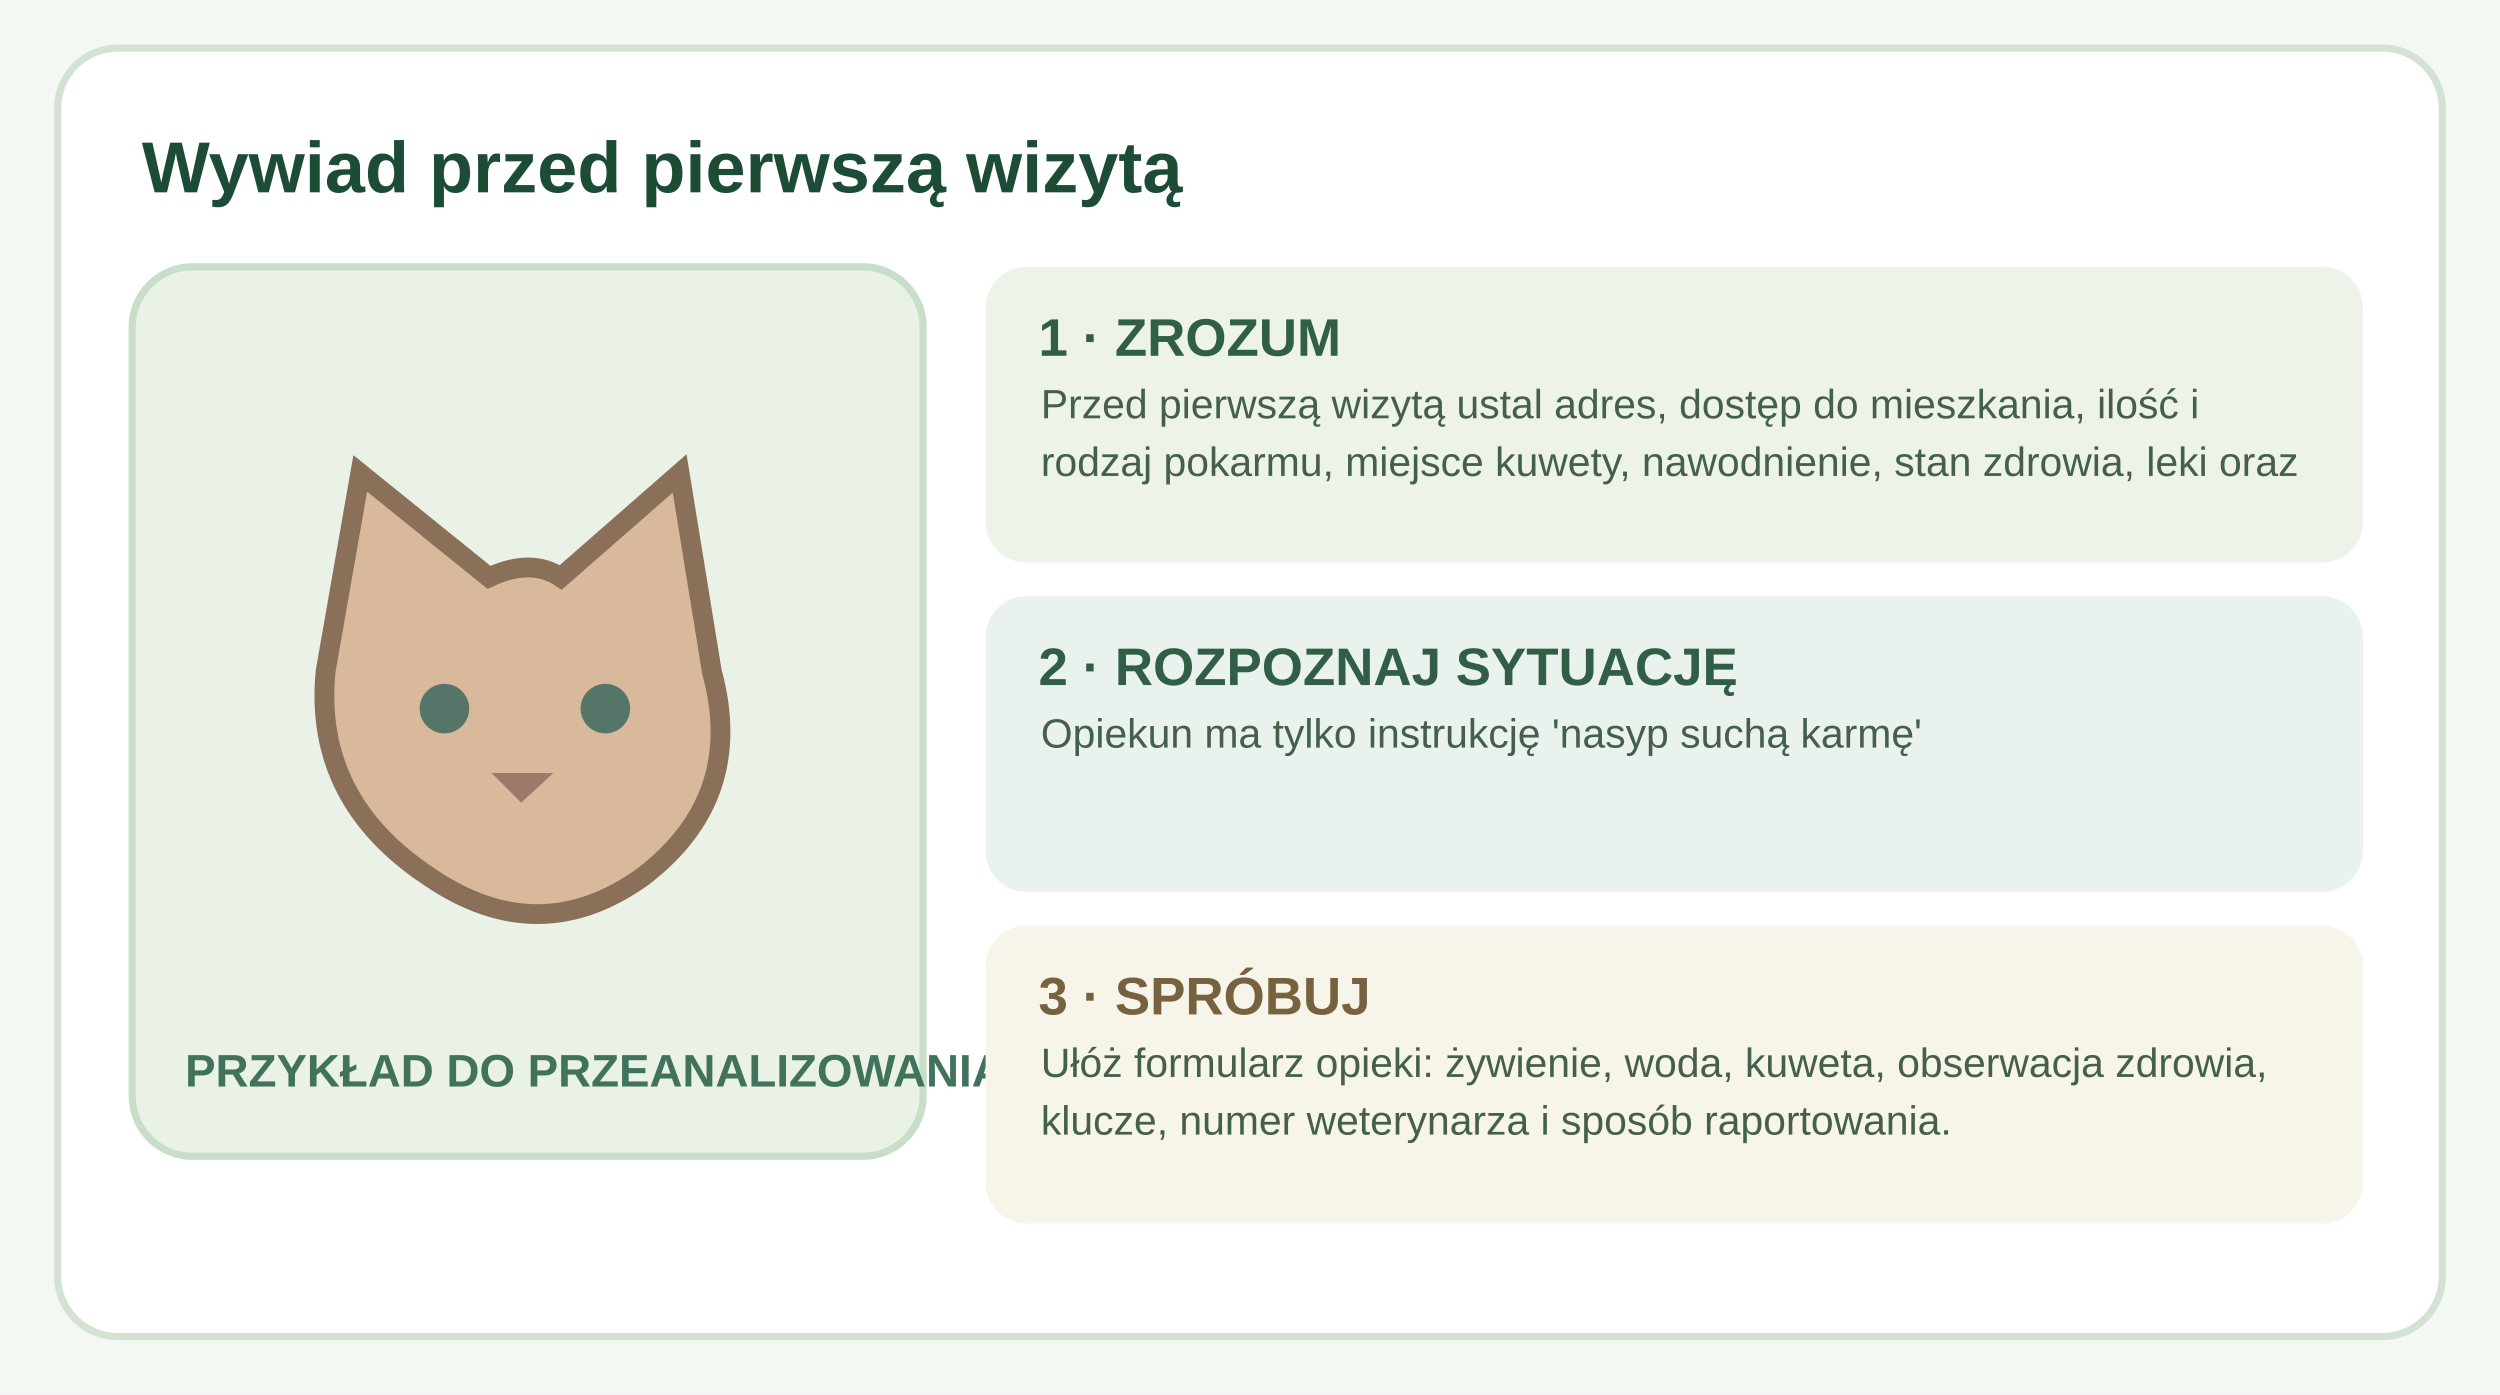
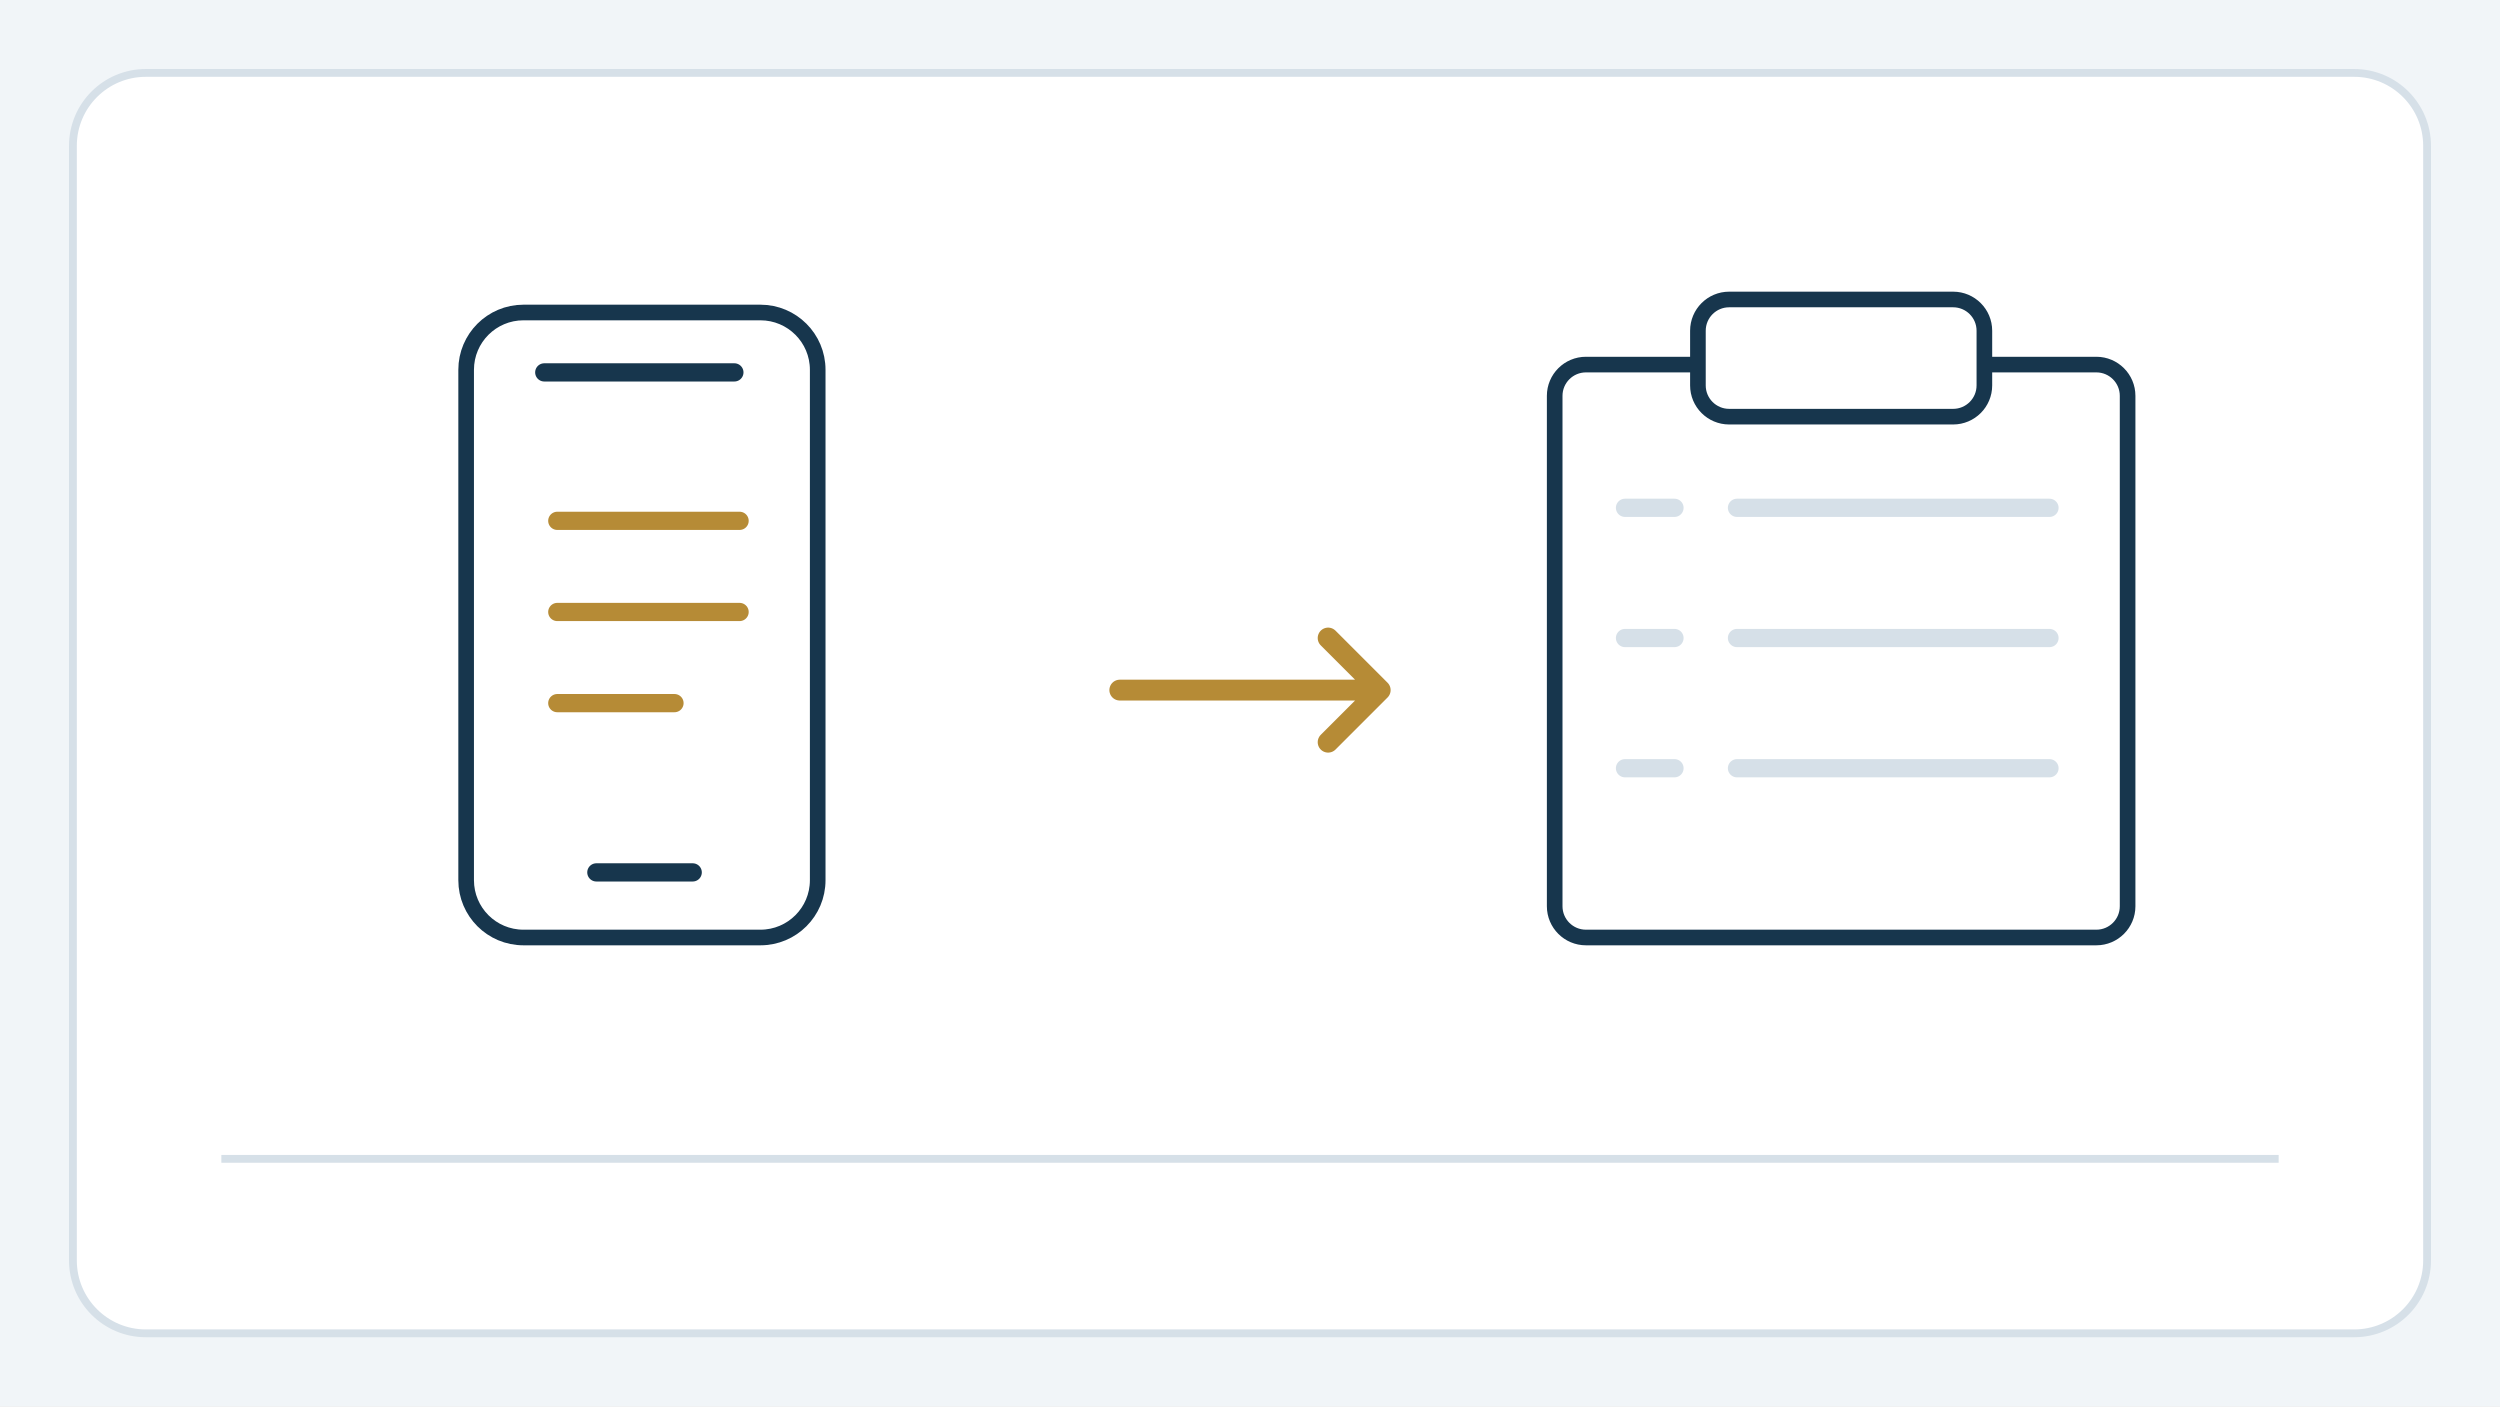
- <svg xmlns="http://www.w3.org/2000/svg" viewBox="0 0 1040 580" width="1040" height="580" role="img" aria-label="Wywiad przed pierwszą wizytą">
-   <rect width="1040" height="580" fill="#f4f8f2" />
-   <rect x="24" y="20" width="992" height="536" rx="25" fill="#fff" stroke="#d4e2d4" stroke-width="3" />
-   <text x="59" y="80" font-family="Arial,sans-serif" font-size="30" font-weight="bold" fill="#1d4c36">Wywiad przed pierwszą wizytą</text>
-   <rect x="55" y="111" width="329" height="370" rx="25" fill="#eaf2e7" stroke="#c9dec8" stroke-width="3" />
-   <g transform="translate(86 165) scale(1.03)">
-     <path d="M48 111l14-80 52 42q17-8 29 0l48-42 13 80q14 51-28 83q-42 30-86 0q-47-31-42-83Z" fill="#d9b99b" stroke="#8a7058" stroke-width="8" />
-     <circle cx="96" cy="126" r="10" fill="#547567" />
-     <circle cx="161" cy="126" r="10" fill="#547567" />
-     <path d="M115 152l12 12 13-12" fill="#9d796b" />
+ <svg xmlns="http://www.w3.org/2000/svg" width="960" height="540" viewBox="0 0 960 540" role="img" aria-label="Wywiad i plan opieki — kontakt i lista kontrolna">
+   <rect width="960" height="540" fill="#f1f5f8" />
+   <rect x="28" y="28" width="904" height="484" rx="28" fill="#fff" stroke="#d6e0e8" stroke-width="3" />
+   <g transform="translate(89 85)">
+     <rect x="90" y="35" width="135" height="240" rx="22" fill="#fff" stroke="#17364d" stroke-width="6" />
+     <path d="M120 58H193 M140 250H177" fill="none" stroke="#17364d" stroke-width="7" stroke-linecap="round" stroke-linejoin="round" />
+     <path d="M125 115H195 M125 150H195 M125 185H170" fill="none" stroke="#b68b36" stroke-width="7" stroke-linecap="round" stroke-linejoin="round" />
  </g>
-   <text x="77" y="452" font-family="Arial,sans-serif" font-size="19" fill="#41735c" font-weight="bold">PRZYKŁAD DO PRZEANALIZOWANIA</text>
-   <rect x="410" y="111" width="573" height="123" rx="17" fill="#eef3e9" />
-   <rect x="410" y="248" width="573" height="123" rx="17" fill="#eaf2ed" />
-   <rect x="410" y="385" width="573" height="124" rx="17" fill="#f7f4e9" />
-   <text x="432" y="148" font-family="Arial,sans-serif" font-size="22" font-weight="bold" fill="#315e46">1 · ZROZUM</text>
-   <text x="432" y="285" font-family="Arial,sans-serif" font-size="22" font-weight="bold" fill="#315e46">2 · ROZPOZNAJ SYTUACJĘ</text>
-   <text x="432" y="422" font-family="Arial,sans-serif" font-size="22" font-weight="bold" fill="#77623f">3 · SPRÓBUJ</text>
-   <text x="433" y="174" font-family="Arial,sans-serif" font-size="17" fill="#455f4d">Przed pierwszą wizytą ustal adres, dostęp do mieszkania, ilość i</text>
-   <text x="433" y="198" font-family="Arial,sans-serif" font-size="17" fill="#455f4d">rodzaj pokarmu, miejsce kuwety, nawodnienie, stan zdrowia, leki oraz</text>
-   <text x="433" y="311" font-family="Arial,sans-serif" font-size="17" fill="#455f4d">Opiekun ma tylko instrukcję 'nasyp suchą karmę'</text>
-   <text x="433" y="448" font-family="Arial,sans-serif" font-size="17" fill="#455f4d">Ułóż formularz opieki: żywienie, woda, kuweta, obserwacja zdrowia,</text>
-   <text x="433" y="472" font-family="Arial,sans-serif" font-size="17" fill="#455f4d">klucze, numer weterynarza i sposób raportowania.</text>
+   <g transform="translate(542 85)">
+     <rect x="55" y="55" width="220" height="220" rx="12" fill="#fff" stroke="#17364d" stroke-width="6" />
+     <rect x="110" y="30" width="110" height="45" rx="12" fill="#fff" stroke="#17364d" stroke-width="6" />
+     <path d="M82 110H101 M125 110H245 M82 160H101 M125 160H245 M82 210H101 M125 210H245" fill="none" stroke="#d6e0e8" stroke-width="7" stroke-linecap="round" stroke-linejoin="round" />
+   </g>
+   <path d="M430 265H530 M510 245L530 265L510 285" fill="none" stroke="#b68b36" stroke-width="8" stroke-linecap="round" stroke-linejoin="round" />
+   <path d="M85 445H875" fill="none" stroke="#d6e0e8" stroke-width="3" />
</svg>
